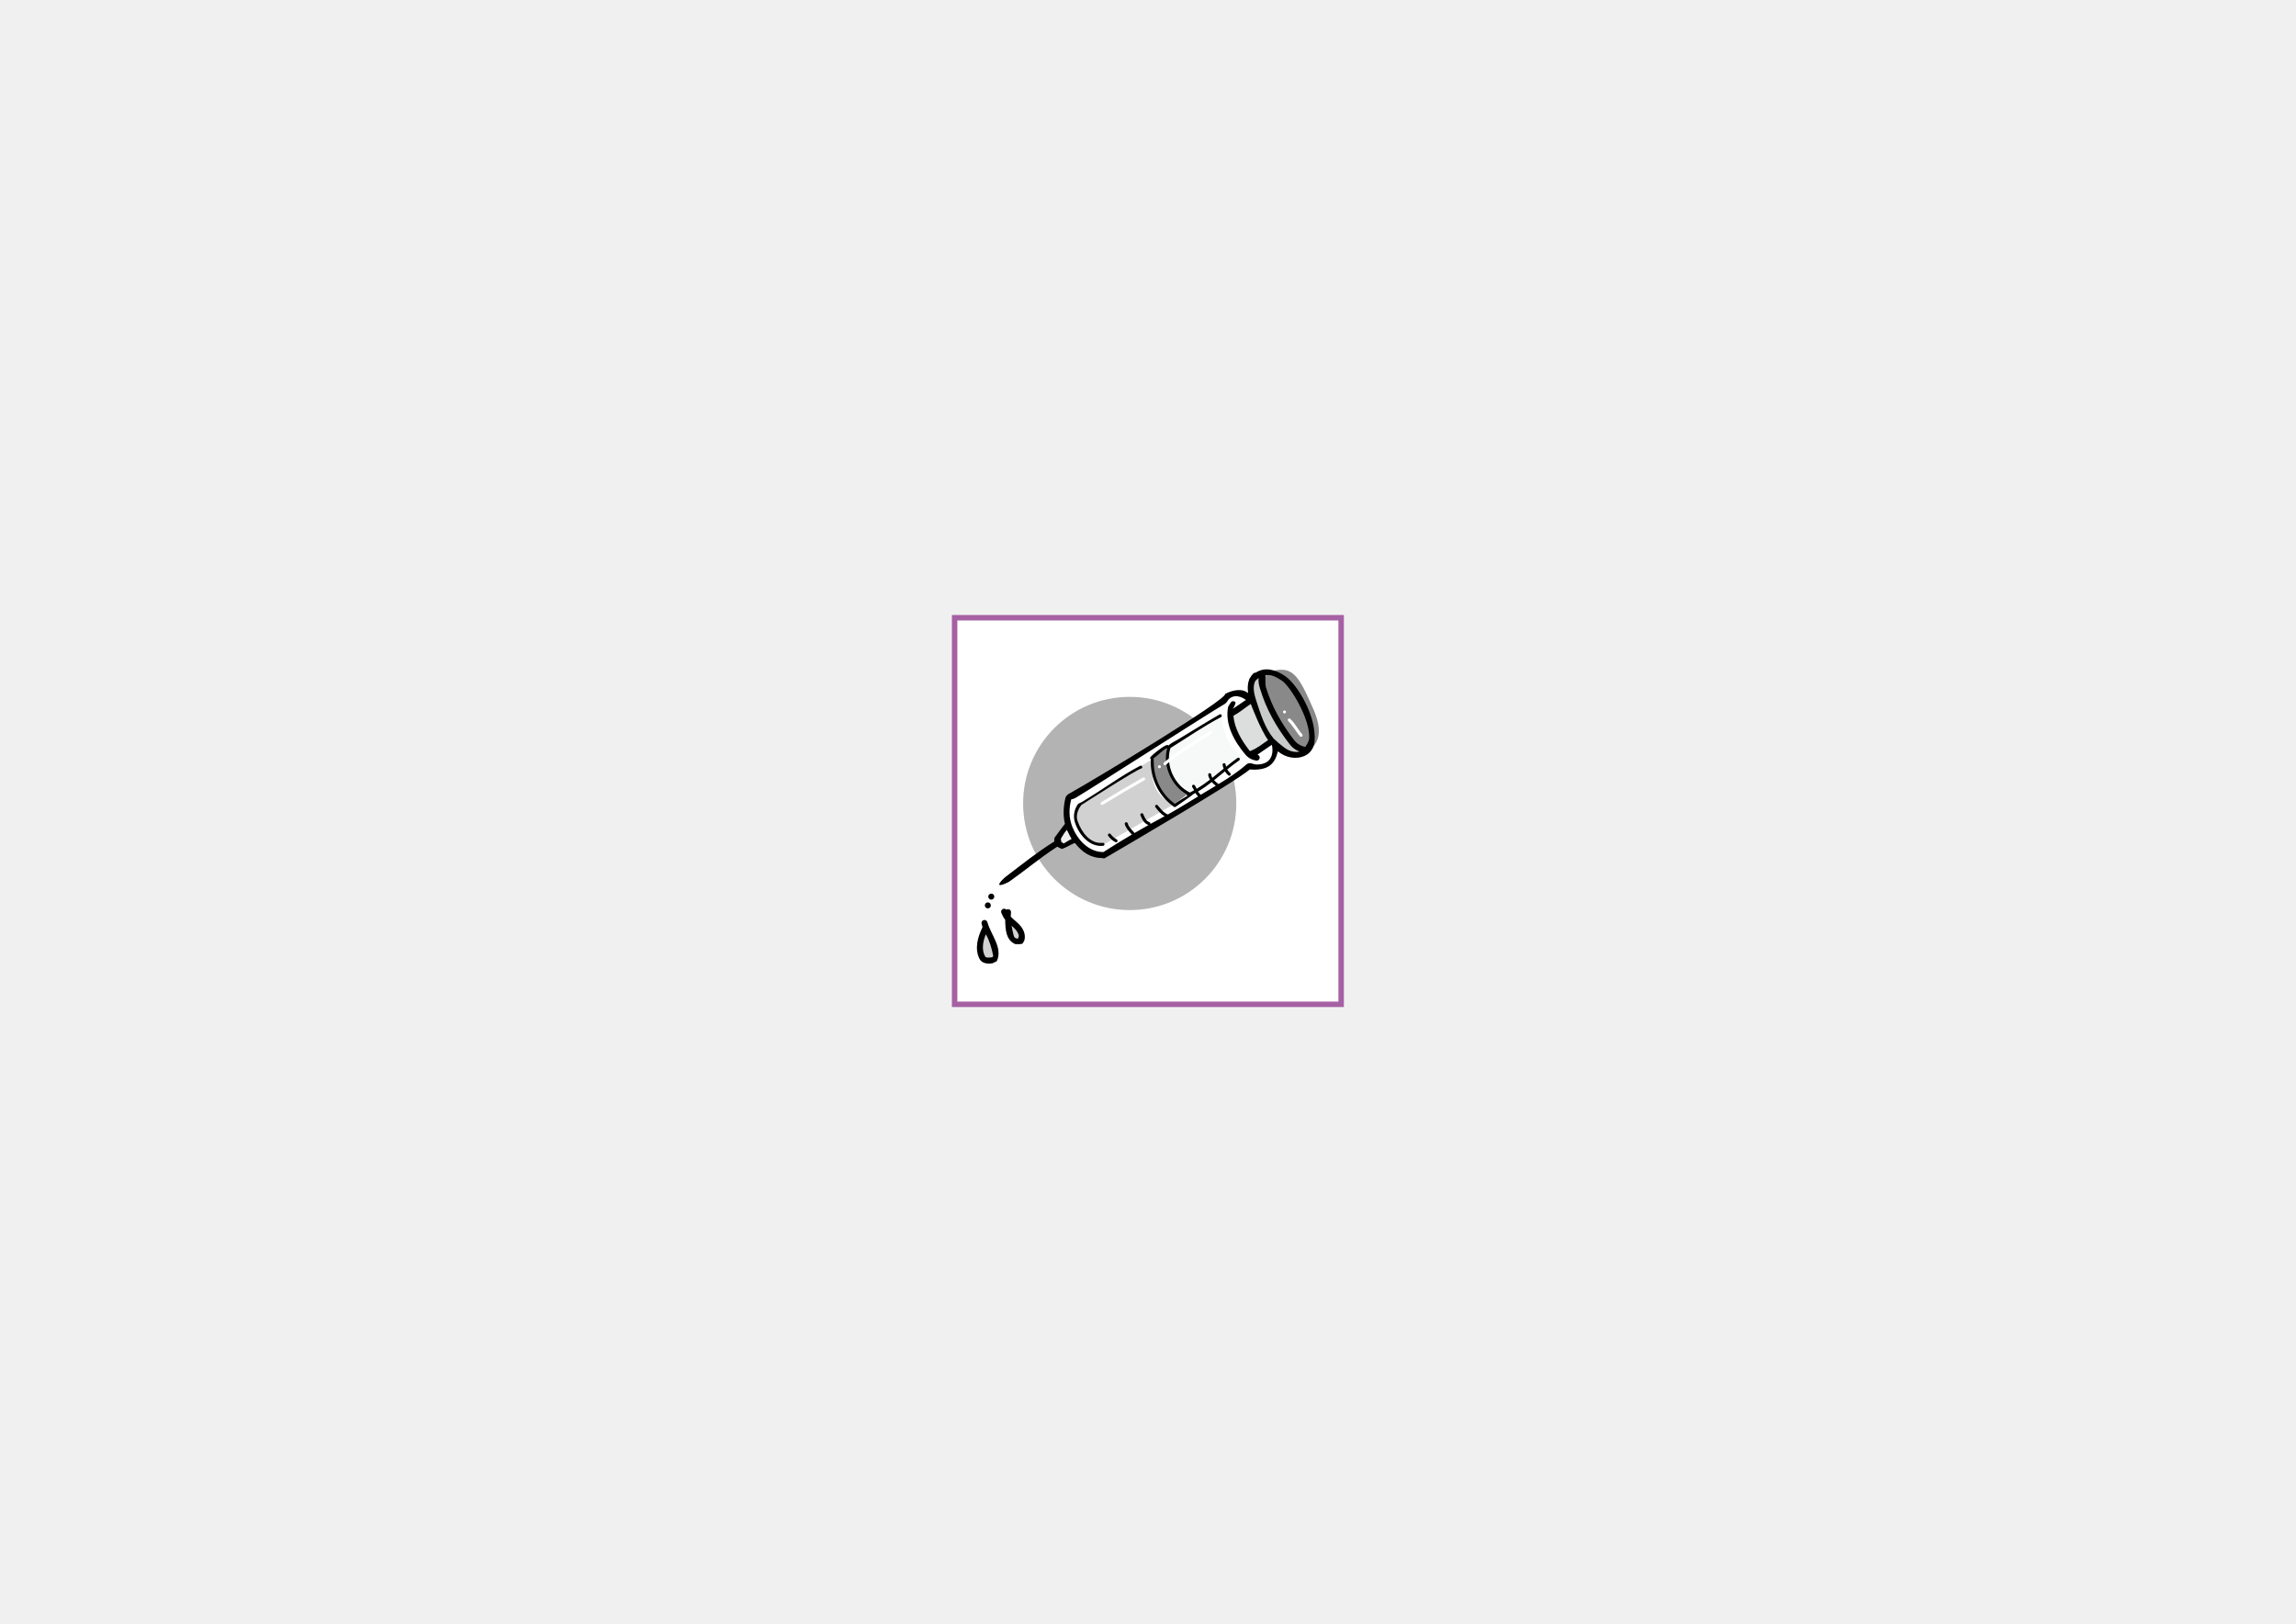
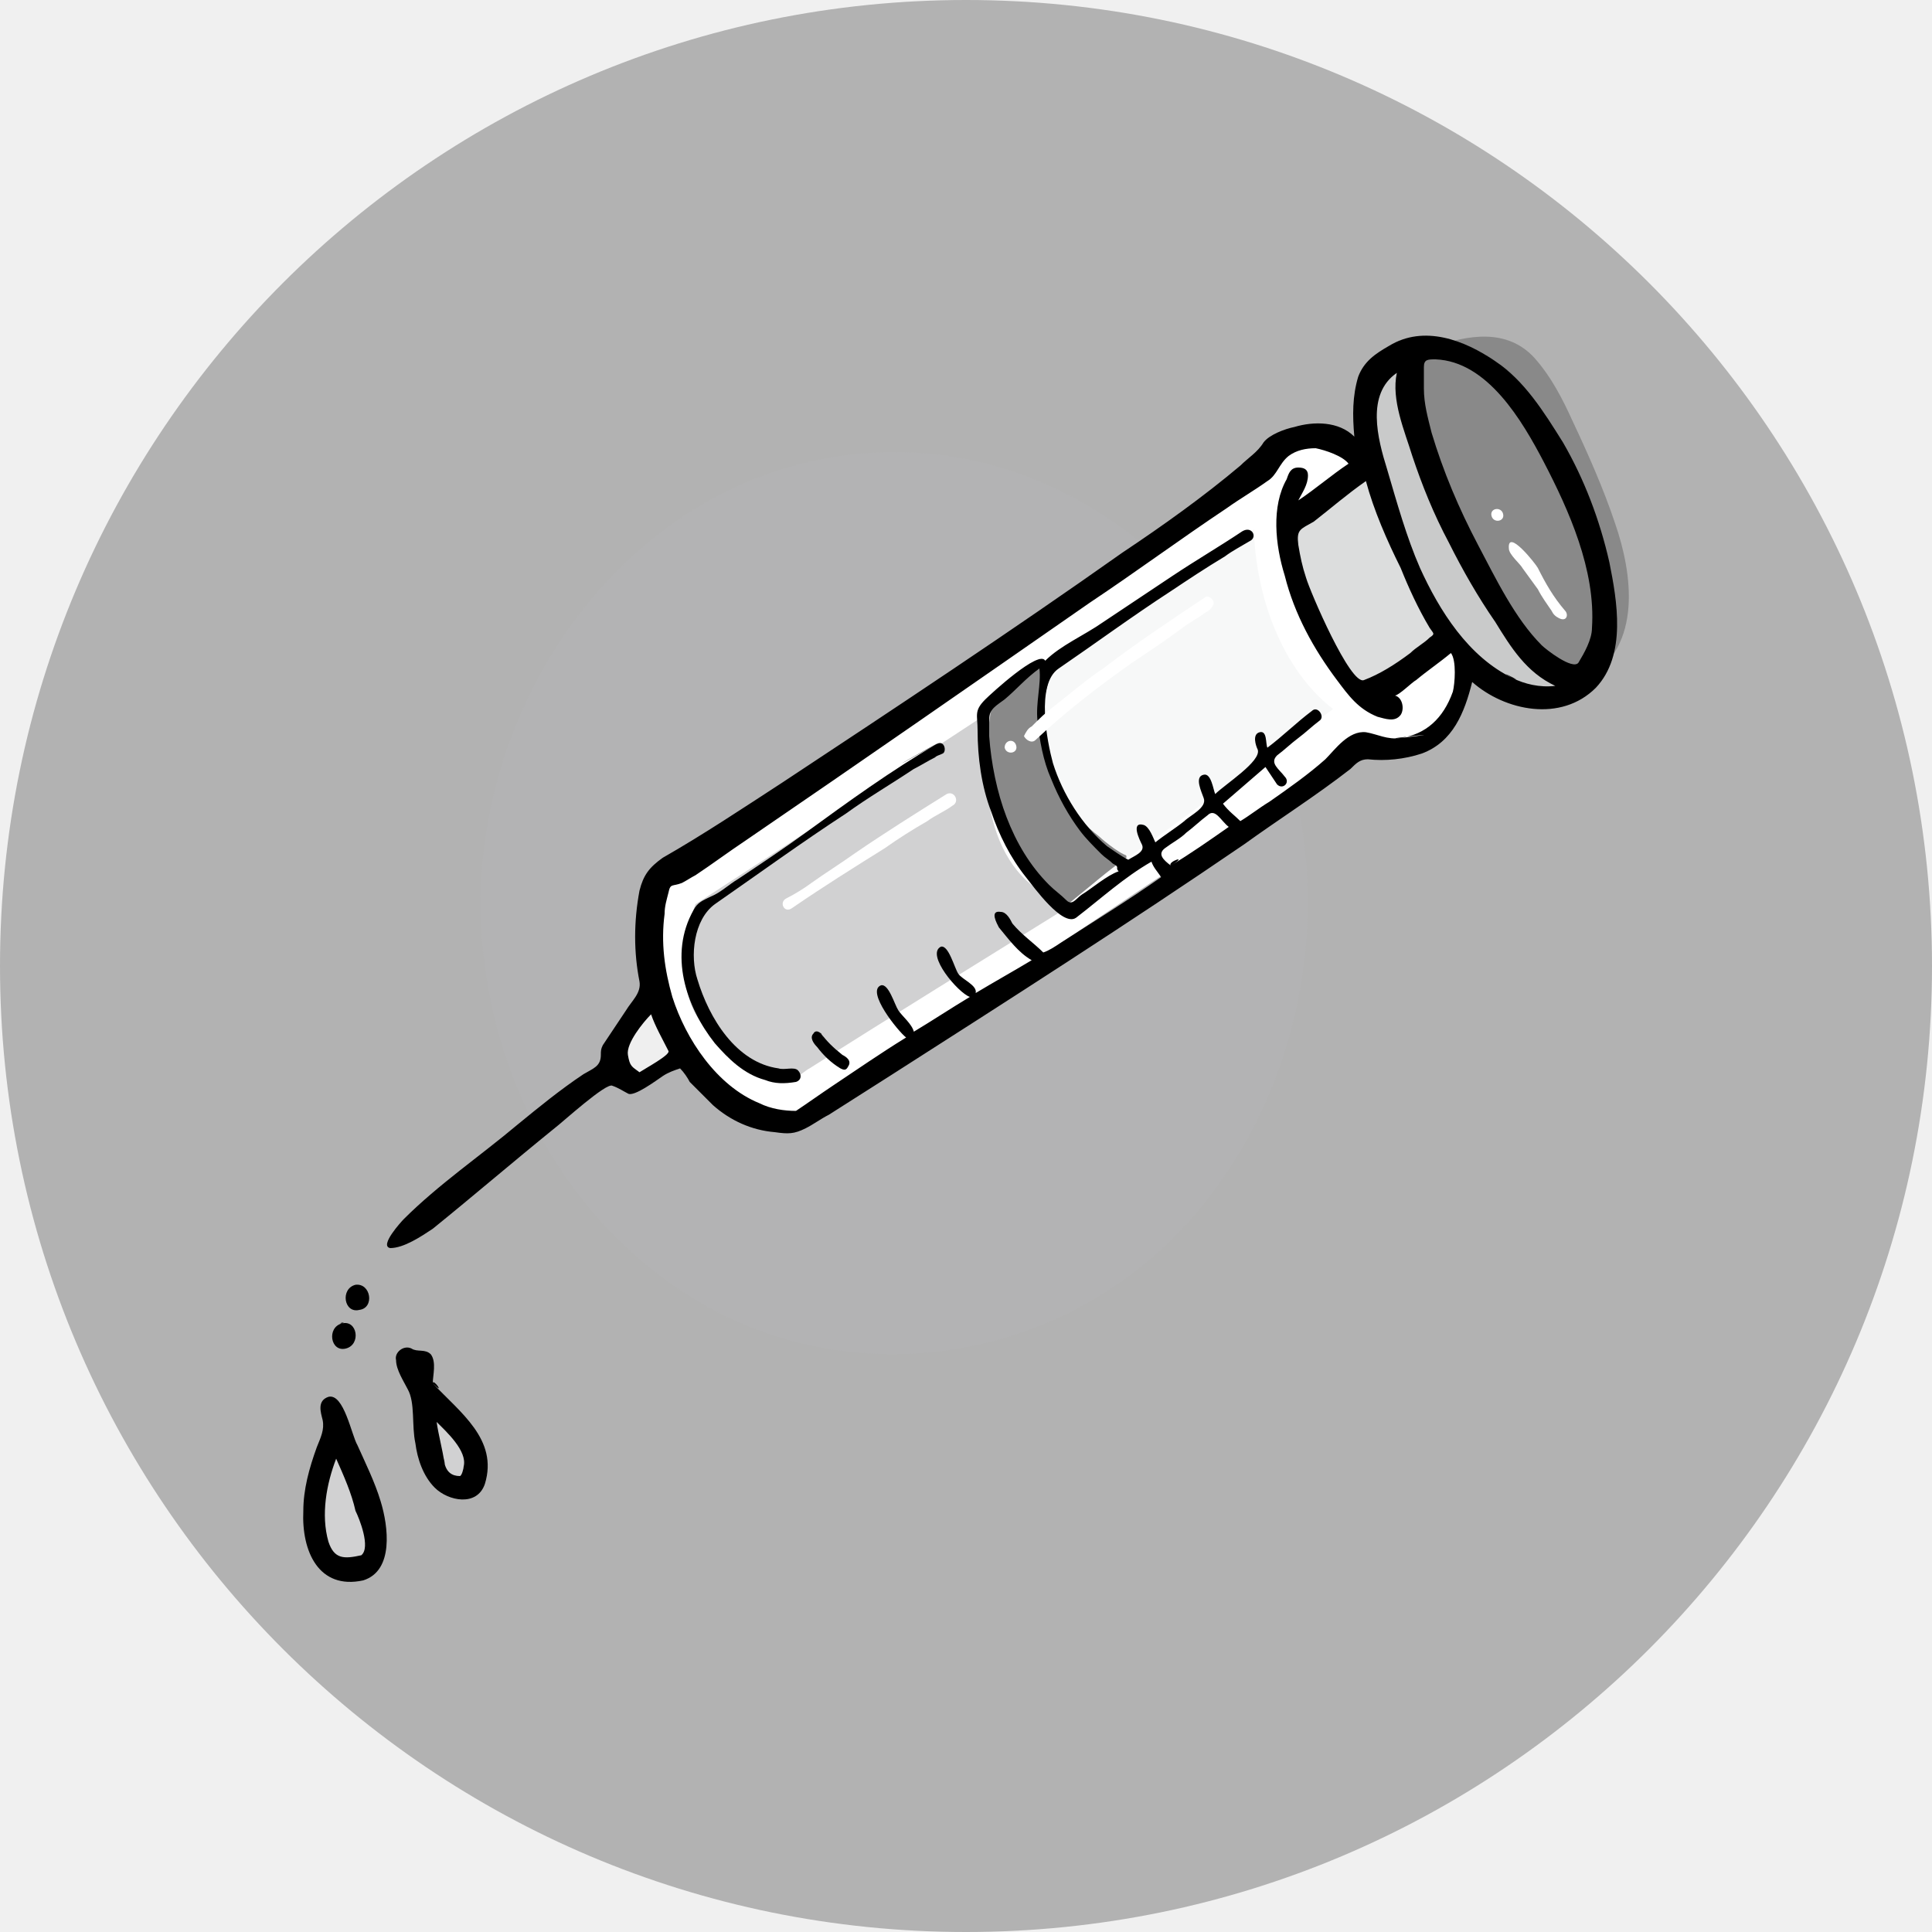
- <svg xmlns="http://www.w3.org/2000/svg" version="1.1" id="レイヤー_1" x="0px" y="0px" width="841.89px" height="595.28px" viewBox="0 0 841.89 595.28" enable-background="new 0 0 841.89 595.28" xml:space="preserve">
-   <rect x="350.035" y="226.467" fill="#FFFFFF" stroke="#A660A3" stroke-width="2" stroke-miterlimit="10" width="141.732" height="141.732" />
+ <svg xmlns="http://www.w3.org/2000/svg" version="1.1" id="Ebene_1" x="0px" y="0px" width="100px" height="100px" viewBox="0 0 100 100" enable-background="new 0 0 100 100" xml:space="preserve">
+   <circle fill="#B2B2B2" cx="50" cy="50" r="50" />
  <g>
-     <circle fill="#B3B3B4" cx="414.239" cy="294.564" r="39.085" />
+     <path fill="#B3B3B4" d="M46.3,23.4c9,0,16.7,6.3,19.8,14.5c3.3,8.7,1.4,19-5,25.8C55,70.1,45.3,72,37.3,68   c-8.2-4.2-12.8-13.3-12.4-22.4C25.5,34.1,34.3,23.4,46.3,23.4z" />
    <g>
-       <path fill="#FFFFFF" d="M459.842,256.182c0,0-6.481-3.272-10.085-0.085c-3.604,3.186-5.937,4.179-5.937,4.179l-51.409,31.924    c0,0-4.763,8.996,1.561,15.933c6.323,6.937,10.278,5.643,10.278,5.643l53.963-33.237c0,0,9.556,3.26,9.641-6.825L459.842,256.182z    " />
-       <path fill="#D1D1D2" d="M361.032,339.611c0,0-3.399,11.82,1.556,12.391C367.542,352.574,363.52,346.981,361.032,339.611z" />
-       <path fill="#D1D1D2" d="M369.123,336.989c0,0,2.796,11.042,4.717,7.328C375.761,340.605,369.123,336.989,369.123,336.989z" />
-       <polygon fill="#EFEFEF" points="391.525,302.994 387.869,307.403 389.058,309.792 393.972,308.134   " />
-       <path fill="#898989" d="M427.817,273.505l-4.714,4.478c0,0-1.911,12.531,7.663,16.662l5.504-4.073L427.817,273.505z" />
-       <path fill="#C9CACA" d="M462.415,246.941c0,0-7.051,0.191-1.22,15.517c5.83,15.326,12.092,14.909,17.005,13.251L462.415,246.941z" />
-       <path fill="#F7F8F8" d="M429.17,274.253c0,0-4.767,10.308,7.101,16.318l19.176-12.875c0,0-7.151-4.872-7.495-15.507    L429.17,274.253z" />
-       <path fill="#DCDDDD" d="M452.074,261.541c0,0-1.705,8.894,7.993,14.925l6.255-3.403l-7.64-16.105L452.074,261.541z" />
-       <path fill="#898989" d="M464.938,246.472c0,0-7.288,6.947,13.261,29.237c0,0,9.307-2.101,3.45-15.558    C475.795,246.693,473.75,243.717,464.938,246.472z" />
-       <path fill="#D1D1D2" d="M395.325,294.714c0,0-5.811,12.011,9.659,14.731l25.783-14.8c0,0-10.864-2.023-7.663-16.662    L395.325,294.714z" />
+       <path fill="#FFFFFF" d="M71.4,23.8c-1.2-0.7-2.8-1.1-4.2-0.8c-1.1,0.3-1.9,1.3-2.8,2c-0.5,0.4-1.1,0.8-1.7,1.2    c-0.9,0.5-1.8,1.2-2.6,1.8c-4.9,3.3-9.8,6.7-14.8,10c-3.6,2.4-7.2,4.9-10.7,7.3c-0.4,0.3-0.5,1.3-0.7,1.7c-0.5,2-0.5,4.1,0.3,6    c0.9,2,2.8,4.1,4.9,4.9c0.4,0.2,1.4,0.6,1.9,0.3C49.2,52.6,57.6,47,66,41.4c1.4-0.9,2.8-1.9,4.2-2.8c0.3-0.2,0.3-0.2,0.6-0.1    c0.9,0.2,1.9,0.3,2.8,0c1.6-0.6,2.1-2.3,2.1-3.9c0-0.8-0.5-1.6-0.8-2.3c-1.1-2.6-2.2-5.3-3.3-7.9C71.5,24.2,71.4,24,71.4,23.8z" />
+       <path fill="#D1D1D2" d="M17.2,73.7c0,0-1.9,7.1,0.9,7.4C20.7,81.5,18.5,78.1,17.2,73.7z" />
+       <path fill="#D1D1D2" d="M21.6,72.1c0,0,1.5,6.6,2.6,4.4C25.2,74.3,21.6,72.1,21.6,72.1z" />
+       <path fill="#EFEFEF" d="M33.9,51.8c-0.4,0.5-0.8,1-1.2,1.6c-0.4,0.5-0.9,0.8-0.7,1.5c0.2,0.3,0.3,0.7,0.5,1c0,0.1,0.6-0.2,0.7-0.2    c0.7-0.3,1.4-0.5,2-0.8C34.8,53.8,34.3,52.8,33.9,51.8z" />
+       <path fill="#898989" d="M53.8,34.1c-0.8,0.9-1.7,1.7-2.5,2.6c-0.3,0.4-0.2,1.5-0.2,2c0,1.6,0.3,3.2,0.9,4.6    c0.4,0.8,0.8,1.5,1.4,2.1c0.3,0.3,1.6,1.6,2,1.3c1-0.8,1.9-1.6,2.9-2.3c0.1-0.1-0.7-1.7-0.8-1.9c-1.2-2.6-2.4-5.2-3.5-7.8    C54,34.5,53.9,34.3,53.8,34.1z" />
+       <path fill="#C9CACA" d="M72.8,18.2c-0.7,0.1-1.2,0.6-1.5,1.2c-1.2,2.3,0,5.6,0.7,7.8c0.9,2.8,2.2,6.4,4.8,8.1    c1.4,0.9,3.1,0.8,4.6,0.2C78.5,29.7,75.6,24,72.8,18.2z" />
+       <path fill="#F7F8F8" d="M54.5,34.6c-0.6,1.5-0.7,3.3-0.3,4.8c0.4,1.6,1.4,2.9,2.7,3.9c0.2,0.2,1.3,1.1,1.6,1    c0.2-0.1,0.4-0.3,0.6-0.4c3.3-2.4,6.6-4.8,9.9-7.2c-2.7-2.1-4-5.9-4.1-9.3C61.4,29.8,58,32.2,54.5,34.6z" />
+       <path fill="#DCDDDD" d="M67.1,27c-0.3,1.9,0.3,4,1.2,5.6c0.4,0.7,2.5,3.7,3.4,3.1c1-0.6,2-1.2,3-1.8c0.3-0.2-0.1-0.8-0.3-1.1    c-0.5-1.1-1-2.2-1.5-3.3c-0.8-1.8-1.5-3.5-2.3-5.3C69.5,25.2,68.3,26.1,67.1,27z" />
+       <path fill="#898989" d="M74.1,18c-0.5,0.6-0.6,1.4-0.7,2.1c-0.2,2.6,1,5.2,2.3,7.4c1.2,2.2,2.7,4.3,4.2,6.2    c0.2,0.3,1.2,1.9,1.6,1.7c0.3-0.1,0.5-0.2,0.7-0.3c2.8-1.7,2.3-5.4,1.4-8c-0.6-1.8-1.4-3.6-2.2-5.3c-0.5-1.1-1.1-2.3-2-3.3    C78,17,76,17.3,74.1,18z" />
+       <path fill="#D1D1D2" d="M36,46.8c-0.6,1.5-0.8,3.4-0.3,5c0.5,1.5,1.8,2.5,3.2,3.2c0.4,0.2,2,0.9,2.4,0.7c0.2-0.1,0.4-0.3,0.6-0.4    c4.4-2.8,8.8-5.5,13.3-8.3c0.1-0.1,0.2-0.1,0.3-0.2c-4.4-1-4.9-6.3-4.2-10C46.1,40.2,41.1,43.5,36,46.8z" />
      <g>
-         <path d="M470.94,247.665c-3.643-2.34-7.25-3.156-10.526-1.049c-0.33-0.029-0.669,0.088-0.908,0.353     c-0.487,0.486-0.858,1.011-1.152,1.561c-0.043,0.058-0.093,0.11-0.135,0.169c-0.157,0.193-0.231,0.423-0.236,0.654     c-0.55,1.494-0.566,3.139-0.319,4.773c-2.232-1.958-6.017-1.06-8.451,0.301c0.627,2.121-47.162,30.949-57.15,36.533     c-0.34,0.063-1.303,1.022-1.35,1.393c-0.788,3.164-0.99,6.575-0.219,9.727c-0.191,0.054-3.8,5.028-3.8,5.028     c-0.128,0.187-0.132,1.33-0.117,1.397c-6.943,4.386-10.958,7.746-17.743,12.876c-0.521,0.33-2.735,2.466-2.405,2.987     c0.326,0.499,3.179-0.819,3.675-1.172c7.081-5.044,10.702-8.298,17.549-12.777l1.673,0.816c1.745-0.511,3.134-1.583,4.813-2.199     c2.553,3.271,5.662,5.549,10.017,5.529c0.265,0.142,0.584,0.184,0.886,0.091c6.326-3.716,47.317-27.571,53.222-32.558     c6.859,0.515,9.19-2.068,10.316-6.646c2.809,2.321,6.644,3.129,9.939,1.597c2.04-0.938,3.276-2.97,3.486-5.076     C482.907,262.9,475.81,250.793,470.94,247.665z M458.519,275.285c-0.064,0.025-0.122,0.057-0.178,0.091     c-0.09-0.093-0.177-0.189-0.255-0.291c-2.852-3.669-5.421-7.997-5.824-12.662c2.285-1.216,4.228-2.937,6.374-4.36     c0.053,0.169,3.52,9.376,6.343,13.264C462.894,272.763,460.916,274.402,458.519,275.285z M390.073,309.23     c0,0-0.896-0.556-0.892-0.533l-0.199-1.198l-0.018,0.027c0.738-1.101,1.291-2.328,2.239-3.284     c0.321,0.771,1.673,3.248,1.733,3.339C391.95,308.035,390.073,309.23,390.073,309.23z M440.299,291.374     c-0.425-0.336-0.736-0.749-0.993-1.199c1.746-1.038,3.402-2.217,5.014-3.465c0.445,0.506,0.956,0.958,1.479,1.362     C443.964,289.169,442.119,290.253,440.299,291.374z M461.884,280.23c-2.557,0.288-2.727-0.752-4.166-0.345     c-0.185,0.034-0.533,0.248-0.556,0.266c-3.188,2.834-6.742,5.128-10.365,7.318c-0.021-0.023-0.034-0.048-0.06-0.068     c-0.524-0.405-1.087-0.855-1.56-1.367c1.338-1.062,2.654-2.156,3.978-3.24c0.314,0.536,0.705,1.024,1.185,1.421     c0.208,0.241,0.559,0.246,0.777,0.042c0.219-0.204,0.246-0.559,0.042-0.777c-0.434-0.423-0.837-0.87-1.15-1.382     c1.436-1.163,2.889-2.299,4.398-3.346c0.245-0.185,0.272-0.54,0.091-0.763c-0.185-0.245-0.54-0.272-0.763-0.091     c-1.422,1.017-2.803,2.102-4.173,3.206c-0.081-0.269-0.143-0.552-0.17-0.861c-0.054-0.293-0.348-0.495-0.641-0.44     c-0.293,0.055-0.495,0.348-0.44,0.641c0.078,0.464,0.206,0.924,0.375,1.37c-1.381,1.123-2.758,2.253-4.158,3.349     c-0.22-0.384-0.379-0.798-0.423-1.257c-0.054-0.293-0.348-0.495-0.641-0.44c-0.293,0.054-0.495,0.348-0.44,0.641     c0.084,0.63,0.319,1.201,0.639,1.725c-1.569,1.199-3.18,2.337-4.866,3.353c-0.205-0.425-0.411-0.848-0.676-1.231     c-0.163-0.25-0.485-0.353-0.757-0.186c-0.254,0.14-0.353,0.485-0.213,0.738c0.267,0.385,0.484,0.807,0.697,1.233     c-0.518,0.291-1.044,0.568-1.579,0.832c-5.753-2.816-9.035-10.232-7.101-16.318c6.159-3.841,12.087-7.94,18.498-11.334     c0.28-0.122,0.406-0.448,0.284-0.729c-0.122-0.28-0.449-0.406-0.728-0.284c-4.236,2.418-14.377,8.684-15.347,9.237     c-1.222,0.676-2.473,1.286-3.513,2.209c-0.012-0.027-0.02-0.053-0.031-0.082c-0.389-1.093-6.251,3.816-6.292,4.119     c-0.037,0.024-0.071,0.052-0.108,0.076c-0.241,0.208-0.245,0.558-0.064,0.781c0.032,0.037,0.072,0.058,0.11,0.084     c-0.343,6.798,2.779,13.396,8.321,17.335c0.002,0.003,0.002,0.007,0.004,0.01c0.181,0.223,0.54,0.272,0.789,0.11     c1.499-1.095,6.472-4.446,6.368-4.592c0.302-0.154,0.604-0.309,0.901-0.472c0.259,0.463,0.56,0.898,0.957,1.263     c-1.776,1.116-9.162,5.59-11.132,6.637c-0.025-0.023-0.046-0.049-0.076-0.068c-1.573-0.688-2.548-2.044-3.595-3.295     c-0.185-0.245-0.54-0.272-0.763-0.091c-0.241,0.208-0.273,0.54-0.087,0.785c0.965,1.217,1.996,2.492,3.357,3.287     c-1.745,0.935-3.482,1.885-5.211,2.849c0.074-0.259-0.046-0.533-0.299-0.654c-1.262-0.395-1.8-1.787-2.292-2.93     c-0.122-0.281-0.43-0.433-0.714-0.334c-0.28,0.121-0.433,0.43-0.334,0.714c0.561,1.387,1.303,2.998,2.873,3.545     c0.035,0.017,0.072,0.018,0.109,0.027c-1.745,0.976-3.482,1.966-5.209,2.973c-0.017-0.102-0.054-0.201-0.128-0.281     c-0.889-1.023-1.969-1.942-2.323-3.344c-0.099-0.285-0.43-0.433-0.715-0.334c-0.284,0.099-0.433,0.43-0.333,0.714     c0.465,1.499,1.488,2.614,2.556,3.721c0.017,0.018,0.039,0.025,0.057,0.04c-3.53,2.074-7.022,4.217-10.473,6.439     c-5.387,0.017-9.477-4.496-11.368-9.193c-1.313-3.336-1.33-6.762-0.42-10.127c0.534-0.096,1.067-0.24,1.542-0.524     c7.391-4.38,47.113-29.96,54.862-34.546c0.653-0.386,0.946-1.289,1.53-1.799c2.707-2.368,6.104,0.395,6.115,0.412     c-1.542,1.047-4.781,3.256-4.781,3.256s1.314-2.085,0.888-2.496c-0.452-0.429-1.145-0.393-1.555,0.033     c-0.188,0.245-1.047,1.639-1.047,1.639c-1.339,6.472,2.242,12.823,6.417,17.735c0.951,1.105,2.249,1.82,3.761,2.052     c0.587,0.147,1.198-0.199,1.345-0.786c0.147-0.587-0.199-1.198-0.786-1.346c-0.07-0.012,3.447-2.394,5.233-3.633     C466.46,273.231,467.965,279.544,461.884,280.23z M435.378,291.827c-0.048,0.011-0.096,0.018-0.141,0.042     c-1.545,0.847-3.031,1.786-4.47,2.776c-5.308-3.749-8.131-10.163-7.663-16.662c1.601-1.184,2.952-2.711,4.68-3.739     c0.019,0.103,0.143,0.299,0.148,0.305c-1.637,6.28,1.617,13.575,7.288,16.714c-0.026,0.084-0.039,0.173-0.022,0.265     C435.219,291.649,435.29,291.749,435.378,291.827z M472.478,275.023c-2.027-0.935-5.388-4.224-5.495-4.288     c-3.084-3.736-4.676-8.708-6.165-13.312c-0.77-2.359-1.713-5.338-0.58-7.698c0.393-0.461,0.837-0.853,1.33-1.171     c-0.29,1.247,0.075,2.573,0.43,3.802c2.228,7.604,6.091,14.346,10.954,20.575c0.886,1.147,2.124,2.048,3.541,2.597     C475.18,275.863,473.714,275.597,472.478,275.023z M480.048,270.727c-0.071,1.219-1.386,3.123-1.499,3.099     c-1.623-0.328-3.075-1.247-4.059-2.532c-4.518-5.874-8.147-12.239-10.306-19.344c-0.353-1.146-0.087-4.13-0.183-4.382     c2.201-0.484,4.049,0.726,5.947,1.913C473.14,251.475,480.539,263.829,480.048,270.727z" />
-         <path d="M360.677,337.323c-0.577,0.154-0.905,0.774-0.751,1.351c0.123,0.413,0.229,0.832,0.349,1.245     c-0.025,0.04-0.052,0.08-0.071,0.125c-1.702,3.509-2.898,7.741-1.07,11.433c0.892,1.792,3.047,1.975,4.832,1.667l1.539-0.751     c2.298-4.949-2.217-9.681-3.453-14.323C361.875,337.497,361.273,337.142,360.677,337.323z M363.822,350.94     c0,0-2.196,0.402-2.57-0.228c-1.413-2.492-0.862-5.54,0.241-8.202c1.409,2.513,2.168,5.221,2.711,8.027L363.822,350.94z" />
-         <path d="M370.63,336.092c0.003-0.541,0.026-1.084,0.099-1.627c0.026-0.611-0.443-1.13-1.054-1.156     c-0.253-0.011-0.487,0.067-0.68,0.2c-0.319-0.355-0.833-0.472-1.288-0.254c-0.557,0.266-0.786,0.915-0.519,1.471     c0.38,0.87,0.77,1.734,1.393,2.463c0.048,3.572,0.286,7.542,3.758,8.958c0,0,2.35,0.1,2.61-0.252l0.611-0.976     c0.61-1.862-0.059-3.835-1.244-5.316C373.247,338.232,371.772,337.297,370.63,336.092z M371.669,342.915     c-0.266-1.169-0.538-2.349-0.74-3.535c1.197,1.028,2.305,2.102,2.662,3.714l-0.272,0.997l-0.245-0.015     C372.456,344.144,371.877,343.785,371.669,342.915z" />
-         <path d="M363.283,327.632c-0.608,0.113-0.994,0.675-0.881,1.283c0.113,0.608,0.674,0.994,1.282,0.88     c0.608-0.112,0.994-0.674,0.881-1.282C364.452,327.904,363.891,327.519,363.283,327.632z" />
-         <path d="M362.016,330.851c-0.608,0.112-0.994,0.674-0.881,1.282c0.113,0.609,0.674,0.994,1.282,0.881     c0.609-0.113,0.994-0.674,0.881-1.283C363.185,331.123,362.624,330.738,362.016,330.851z" />
-         <path d="M407.214,305.767c-0.186-0.245-0.536-0.25-0.781-0.064c-0.219,0.204-0.246,0.559-0.042,0.777     c0.684,0.922,1.523,1.675,2.536,2.233c0.263,0.161,0.597,0.076,0.762-0.165c0.161-0.263,0.098-0.601-0.165-0.762     C408.632,307.252,407.836,306.608,407.214,305.767z" />
-         <path d="M418.09,280.742c-7.389,3.89-12.958,8.164-21.099,13.149l-1.666,0.822c-1.319,1.806-1.892,4.244-1.279,6.414     c1.29,4.562,5.294,9.552,10.498,8.958c0.293-0.054,0.495-0.348,0.44-0.641c-0.055-0.293-0.348-0.495-0.641-0.44     c-4.743,0.438-7.868-4.086-9.234-8.051c-0.518-1.536-0.164-3.14,0.553-4.555l0.805-1.251c0,0,20.076-12.952,22.042-13.411     c0.285-0.099,0.41-0.426,0.288-0.706C418.674,280.75,418.37,280.62,418.09,280.742z" />
+         <path d="M77.4,18.7c-1.6-1.1-3.7-1.9-5.5-0.8c-0.7,0.4-1.3,0.8-1.6,1.6c-0.3,1-0.3,2-0.2,3.1c-0.8-0.8-2.1-0.8-3.1-0.5     c-0.5,0.1-1.3,0.4-1.6,0.8c-0.3,0.5-0.8,0.8-1.2,1.2c-1.9,1.6-4,3.1-6.1,4.5c-5.8,4.1-11.7,8-17.6,11.9c-2,1.3-4.1,2.7-6.2,3.9     c-0.7,0.5-1,0.9-1.2,1.7c-0.3,1.6-0.3,3.2,0,4.7c0.1,0.6-0.4,1-0.7,1.5c-0.4,0.6-0.8,1.2-1.2,1.8c-0.1,0.2-0.1,0.3-0.1,0.5     c0,0.6-0.4,0.7-0.9,1c-1.2,0.8-2.3,1.7-3.4,2.6c-1.9,1.6-4.1,3.1-5.9,4.9c-0.1,0.1-1.3,1.4-0.7,1.5c0.7,0,1.6-0.6,2.2-1     c2.1-1.7,4.2-3.5,6.3-5.2c0.4-0.3,2.7-2.4,3-2.2c0.3,0.1,0.6,0.3,0.8,0.4c0.3,0.2,1.5-0.7,1.8-0.9c0.3-0.2,0.6-0.3,0.9-0.4     c0.2,0.2,0.4,0.5,0.5,0.7c0.4,0.4,0.8,0.8,1.2,1.2c0.9,0.8,2,1.3,3.2,1.4c0.7,0.1,1,0.1,1.6-0.2c0.4-0.2,0.8-0.5,1.2-0.7     c1.1-0.7,2.2-1.4,3.3-2.1c6.1-3.9,12.2-7.8,18.2-11.9c1.8-1.3,3.7-2.5,5.5-3.9c0.3-0.3,0.5-0.5,0.9-0.5c0.9,0.1,1.9,0,2.8-0.3     c1.6-0.6,2.2-2.1,2.6-3.7c1.7,1.5,4.6,2.1,6.4,0.3c1.6-1.7,1.1-4.5,0.7-6.5c-0.5-2.2-1.3-4.3-2.4-6.2     C79.9,21.3,78.9,19.7,77.4,18.7C75.4,17.3,80.1,20.6,77.4,18.7z M70.6,35.2c-0.7,0.3-2.8-4.6-3-5.3c-0.2-0.6-0.3-1.1-0.4-1.7     c-0.1-0.8,0.1-0.8,0.8-1.2c0.9-0.7,1.7-1.4,2.7-2.1c0.4,1.5,1.1,3.1,1.8,4.5c0.4,1,0.9,2.1,1.5,3.1c0.2,0.3,0.3,0.3,0,0.5     c-0.3,0.3-0.7,0.5-1,0.8C72.2,34.4,71.4,34.9,70.6,35.2C70.6,35.2,71.9,34.7,70.6,35.2z M33.1,55.5c-0.4-0.3-0.5-0.3-0.6-0.9     c-0.1-0.6,0.8-1.7,1.2-2.1c0.2,0.6,0.6,1.3,0.9,1.9C34.7,54.6,33.4,55.3,33.1,55.5z M60.6,44.8c-0.4-0.3-0.7-0.6-0.3-0.9     c0.4-0.3,0.8-0.5,1.1-0.8c0.4-0.3,0.7-0.6,1.1-0.9c0.4-0.4,0.7,0.3,1.1,0.6C62.6,43.5,61.6,44.2,60.6,44.8     C60.4,44.6,61.6,44.2,60.6,44.8z M72.5,38.2c-0.7,0.1-1.2-0.2-1.8-0.3c-0.9-0.1-1.6,0.9-2.1,1.4c-0.9,0.8-1.9,1.5-2.9,2.2     c-0.5,0.3-1,0.7-1.5,1c-0.3-0.3-0.6-0.5-0.9-0.9c0.7-0.6,1.5-1.3,2.2-1.9c0.2,0.3,0.4,0.6,0.6,0.9c0.3,0.3,0.7-0.1,0.4-0.4     c-0.3-0.4-0.8-0.7-0.4-1.1c0.4-0.3,0.7-0.6,1.1-0.9c0.4-0.3,0.7-0.6,1.1-0.9c0.3-0.2-0.1-0.8-0.4-0.5c-0.8,0.6-1.5,1.3-2.3,1.9     c-0.1-0.2,0-0.9-0.4-0.8c-0.4,0.1-0.2,0.7-0.1,0.9c0.2,0.6-1.7,1.8-2.2,2.3c-0.1-0.2-0.2-1.1-0.6-1c-0.5,0.1-0.1,0.9,0,1.2     c0.2,0.5-0.7,0.9-1,1.2c-0.5,0.4-1,0.7-1.5,1.1c-0.1-0.2-0.3-0.8-0.6-0.9c-0.7-0.2-0.2,0.8-0.1,1c0.2,0.4-0.4,0.6-0.7,0.8     c-0.4-0.2-0.8-0.5-1.1-0.7c-1.3-1.1-2.3-2.7-2.8-4.3c-0.3-1.1-0.9-4.1,0.3-4.9c1.9-1.3,3.8-2.7,5.8-4c0.9-0.6,1.8-1.2,2.8-1.8     c0.4-0.3,0.8-0.5,1.3-0.8c0.4-0.2,0.1-0.8-0.4-0.5c-1.2,0.8-2.4,1.5-3.6,2.3c-1.2,0.8-2.4,1.6-3.6,2.4c-1,0.7-2.2,1.2-3,2     c-0.3-0.6-2.8,1.7-3.1,2c-0.6,0.6-0.4,0.8-0.4,1.6c0,1.4,0.2,2.9,0.7,4.2c0.4,1.2,1,2.4,1.8,3.4c0.4,0.5,1.9,2.6,2.6,2.1     c1.3-1,2.5-2.1,3.9-2.9c0.1,0.3,0.3,0.5,0.5,0.8c-1.7,1.2-3.5,2.3-5.2,3.4c-0.3,0.2-0.6,0.4-0.9,0.5c-0.5-0.5-1.1-0.9-1.6-1.5     c-0.1-0.2-0.3-0.6-0.6-0.6c-0.6-0.1-0.2,0.6-0.1,0.8c0.5,0.6,1,1.3,1.7,1.7c-1,0.6-1.9,1.1-2.9,1.7c0.1-0.4-0.7-0.7-0.9-1     c-0.2-0.3-0.5-1.5-0.9-1.4c-0.8,0.4,0.9,2.4,1.5,2.6c-1,0.6-1.9,1.2-2.9,1.8c-0.1-0.4-0.6-0.8-0.8-1.1c-0.2-0.3-0.5-1.4-0.9-1.3     c-0.8,0.3,0.9,2.4,1.3,2.7c-1.3,0.8-2.6,1.7-3.8,2.5c-0.6,0.4-1.3,0.9-1.9,1.3c-0.6,0-1.3-0.1-1.9-0.4c-2.2-0.9-3.8-3.3-4.5-5.5     c-0.4-1.4-0.6-2.8-0.4-4.3c0-0.4,0.1-0.7,0.2-1.1c0.1-0.5,0.2-0.3,0.7-0.5c0.2-0.1,0.5-0.3,0.7-0.4c0.9-0.6,1.7-1.2,2.6-1.8     c6-4.1,11.9-8.2,17.8-12.3c2.4-1.6,4.7-3.3,7.1-4.9c0.7-0.5,1.4-0.9,2.1-1.4c0.5-0.3,0.6-0.9,1.1-1.3c0.4-0.3,0.9-0.4,1.4-0.4     c0.5,0.1,1.4,0.4,1.7,0.8c-0.9,0.6-1.7,1.3-2.6,1.9c0.2-0.4,0.5-0.8,0.5-1.3c0-0.3-0.2-0.4-0.5-0.4c-0.4,0-0.5,0.3-0.6,0.6     c-0.8,1.4-0.6,3.4-0.1,5c0.5,2,1.5,3.8,2.7,5.4c0.6,0.8,1.1,1.5,2.1,1.9c0.4,0.1,0.9,0.3,1.2-0.1c0.2-0.3,0.1-0.9-0.3-1     c0.2,0,0.9-0.7,1.1-0.8c0.6-0.5,1.2-0.9,1.8-1.4c0.3,0.4,0.2,1.6,0.1,2C74.7,37.2,73.8,38,72.5,38.2     C71.1,38.3,75.8,37.8,72.5,38.2z M57.9,45.1c-0.6,0.2-1.4,0.9-1.9,1.2c-0.3,0.2-0.5,0.6-0.8,0.3c-0.3-0.3-0.6-0.5-0.9-0.8     c-1-1-1.7-2.2-2.2-3.5c-0.5-1.3-0.8-2.8-0.9-4.2c0-0.3,0-0.6,0-0.9c0-0.5,0.4-0.7,0.8-1c0.6-0.5,1.1-1.1,1.8-1.6     c0.1,0.8-0.2,1.8-0.1,2.7c0.1,1,0.3,2.1,0.7,3c0.4,1,0.9,1.9,1.5,2.7c0.3,0.4,0.7,0.8,1.1,1.2c0.2,0.2,0.4,0.3,0.6,0.5     C58,44.9,57.7,44.9,57.9,45.1C57.9,45.1,57.9,45.1,57.9,45.1z M78.3,35.1c-2.3-1.1-3.8-3.5-4.8-5.7c-0.7-1.6-1.2-3.4-1.7-5.1     c-0.5-1.6-1.1-3.9,0.5-5c-0.3,1.4,0.4,3,0.8,4.3c0.5,1.5,1.1,3,1.9,4.5c0.7,1.4,1.5,2.8,2.4,4.1c0.8,1.3,1.6,2.6,3.1,3.3     C79.7,35.6,78.9,35.4,78.3,35.1C77.2,34.5,79,35.4,78.3,35.1z M82.4,32.5c0,0.6-0.4,1.3-0.7,1.8c-0.3,0.4-1.7-0.7-1.9-0.9     c-1.4-1.4-2.4-3.5-3.3-5.2c-1-1.9-1.8-3.8-2.4-5.8c-0.2-0.8-0.4-1.5-0.4-2.3c0-0.4,0-0.7,0-1.1c0-0.4,0.2-0.4,0.6-0.4     c2.7,0.1,4.5,3.2,5.6,5.3C81.2,26.4,82.6,29.5,82.4,32.5C82.4,33.2,82.7,28.4,82.4,32.5z" />
+         <path d="M17,72.3c-0.6,0.2-0.4,0.8-0.3,1.2c0.1,0.5-0.1,0.9-0.3,1.4c-0.4,1.1-0.7,2.2-0.7,3.3c-0.1,2.1,0.8,4.1,3.1,3.6     c1.6-0.5,1.3-2.8,0.9-4.1c-0.3-1-0.8-2-1.2-2.9C18.2,74.3,17.8,72.1,17,72.3C16.7,72.4,17.3,72.2,17,72.3z M18.7,80.5     c-0.9,0.2-1.4,0.2-1.7-0.7c-0.4-1.4-0.1-3,0.4-4.3c0.4,0.9,0.8,1.8,1,2.7C18.6,78.6,19.2,80.1,18.7,80.5z" />
+         <path d="M22.4,71.6c0-0.4,0.2-1.1-0.1-1.5c-0.3-0.3-0.7-0.1-1-0.3c-0.4-0.2-0.9,0.2-0.8,0.6c0,0.5,0.4,1.1,0.6,1.5     c0.4,0.7,0.2,1.9,0.4,2.8c0.1,0.8,0.4,1.7,1,2.3c0.7,0.7,2.2,1,2.6-0.2C25.8,74.5,23.8,73.1,22.4,71.6     C22.4,71.3,23.1,72.3,22.4,71.6z M23,75.7c-0.1-0.7-0.3-1.4-0.4-2.1c0.5,0.5,1.6,1.5,1.4,2.3c0,0.1-0.1,0.5-0.2,0.5     C23.4,76.4,23.1,76.2,23,75.7C22.9,75,23.1,76.2,23,75.7z" />
+         <path d="M18.4,66.5c-0.8,0.2-0.6,1.5,0.2,1.3C19.4,67.7,19.2,66.4,18.4,66.5z" />
+         <path d="M17.7,68.5c-0.8,0.2-0.6,1.5,0.2,1.3C18.7,69.6,18.5,68.3,17.7,68.5C17.4,68.5,18,68.4,17.7,68.5z" />
+         <path d="M42.5,53.5c-0.1-0.1-0.3-0.2-0.4,0c-0.2,0.2,0,0.5,0.2,0.7c0.3,0.4,0.7,0.8,1.2,1.1c0.2,0.1,0.3,0.1,0.4-0.1     c0.2-0.3-0.1-0.5-0.3-0.6C43.1,54.2,42.8,53.9,42.5,53.5C42.4,53.3,42.8,54,42.5,53.5z" />
+         <path d="M48.5,38.5c-2.4,1.4-4.6,3-6.8,4.6c-1.1,0.8-2.3,1.6-3.5,2.4c-0.5,0.3-0.9,0.7-1.4,0.9c-0.4,0.2-0.7,0.3-0.9,0.7     c-1.3,2.3-0.4,5,1.1,6.9c0.7,0.8,1.5,1.6,2.6,1.9c0.5,0.2,1,0.2,1.6,0.1c0.3-0.1,0.3-0.4,0.1-0.6c-0.2-0.2-0.7,0-1-0.1     c-2.2-0.3-3.6-2.6-4.2-4.6c-0.4-1.2-0.2-3.1,0.9-3.9c2.3-1.6,4.5-3.2,6.8-4.7c1.1-0.8,2.3-1.5,3.5-2.3c0.4-0.2,0.7-0.4,1.1-0.6     c0.1-0.1,0.2-0.1,0.4-0.2C49,38.9,48.9,38.3,48.5,38.5C44.4,40.8,48.6,38.4,48.5,38.5z" />
      </g>
-       <path fill="#FFFFFF" d="M404.423,295.005c5.027-3.055,10.066-6.041,15.167-8.947c0.28-0.122,0.379-0.467,0.235-0.743    c-0.14-0.254-0.462-0.357-0.739-0.212c-5.154,2.868-10.204,5.927-15.257,8.964c-0.249,0.163-0.326,0.504-0.159,0.776    C403.833,295.091,404.173,295.168,404.423,295.005L404.423,295.005z" />
-       <path fill="#FFFFFF" d="M424.583,281.191c0.054,0.293,0.348,0.495,0.641,0.44c0.293-0.054,0.495-0.348,0.44-0.641    c-0.054-0.293-0.349-0.495-0.641-0.44C424.73,280.604,424.529,280.898,424.583,281.191L424.583,281.191z" />
-       <path fill="#FFFFFF" d="M427.511,280.391c5.134-4.357,10.99-7.845,16.711-11.425c0.25-0.163,0.327-0.503,0.186-0.757    c-0.163-0.249-0.508-0.349-0.757-0.186c-5.763,3.611-11.681,7.134-16.857,11.522c-0.241,0.208-0.246,0.559-0.065,0.781    C426.938,280.567,427.289,280.572,427.511,280.391L427.511,280.391z" />
-       <path fill="#FFFFFF" d="M477.511,269.24c-1.616-1.798-2.6-4.086-4.416-5.706c-0.222-0.192-0.568-0.174-0.783,0.052    c-0.187,0.245-0.17,0.591,0.074,0.779c1.622,1.703,2.79,3.724,4.225,5.555c0.181,0.223,0.54,0.273,0.79,0.11    C477.624,269.848,477.674,269.49,477.511,269.24L477.511,269.24z" />
-       <path fill="#FFFFFF" d="M470.454,261.111c0.054,0.293,0.349,0.495,0.641,0.44c0.293-0.055,0.495-0.348,0.441-0.641    c-0.055-0.293-0.349-0.495-0.641-0.44C470.601,260.524,470.4,260.818,470.454,261.111L470.454,261.111z" />
+       <path fill="#FFFFFF" d="M41,47c1.6-1.1,3.2-2.1,4.8-3.1c0.7-0.5,1.5-1,2.2-1.4c0.4-0.3,0.9-0.5,1.3-0.8c0.4-0.2,0.1-0.8-0.3-0.6    c-1.6,1-3.2,2-4.8,3.1c-0.7,0.5-1.5,1-2.2,1.5c-0.4,0.3-0.9,0.6-1.3,0.8C40.3,46.7,40.6,47.3,41,47z" />
+       <path fill="#FFFFFF" d="M52,38.7c0.1,0.4,0.7,0.3,0.6-0.1C52.5,38.2,52,38.3,52,38.7z" />
+       <path fill="#FFFFFF" d="M53.6,38.3c1.6-1.5,3.3-2.8,5-4c0.9-0.6,1.8-1.2,2.6-1.8c0.4-0.3,0.8-0.5,1.2-0.8c0.2-0.1,0.3-0.2,0.4-0.4    c0.1-0.2-0.2-0.5-0.4-0.4c-1.8,1.2-3.6,2.4-5.3,3.7c-0.9,0.6-1.7,1.3-2.6,2c-0.4,0.3-0.7,0.6-1.1,1c-0.2,0.1-0.3,0.3-0.4,0.5    C53.1,38.3,53.4,38.5,53.6,38.3z" />
+       <path fill="#FFFFFF" d="M81,31.6c-0.6-0.7-1-1.4-1.4-2.2c-0.1-0.2-1.6-2.1-1.5-1c0,0.3,0.6,0.8,0.7,1c0.3,0.4,0.5,0.7,0.8,1.1    c0.2,0.4,0.5,0.8,0.7,1.1c0.1,0.2,0.2,0.3,0.4,0.4C81.1,32.2,81.2,31.8,81,31.6z" />
+       <path fill="#FFFFFF" d="M77.2,26.7c0.1,0.4,0.7,0.3,0.6-0.1C77.7,26.2,77.1,26.3,77.2,26.7z" />
    </g>
  </g>
</svg>
